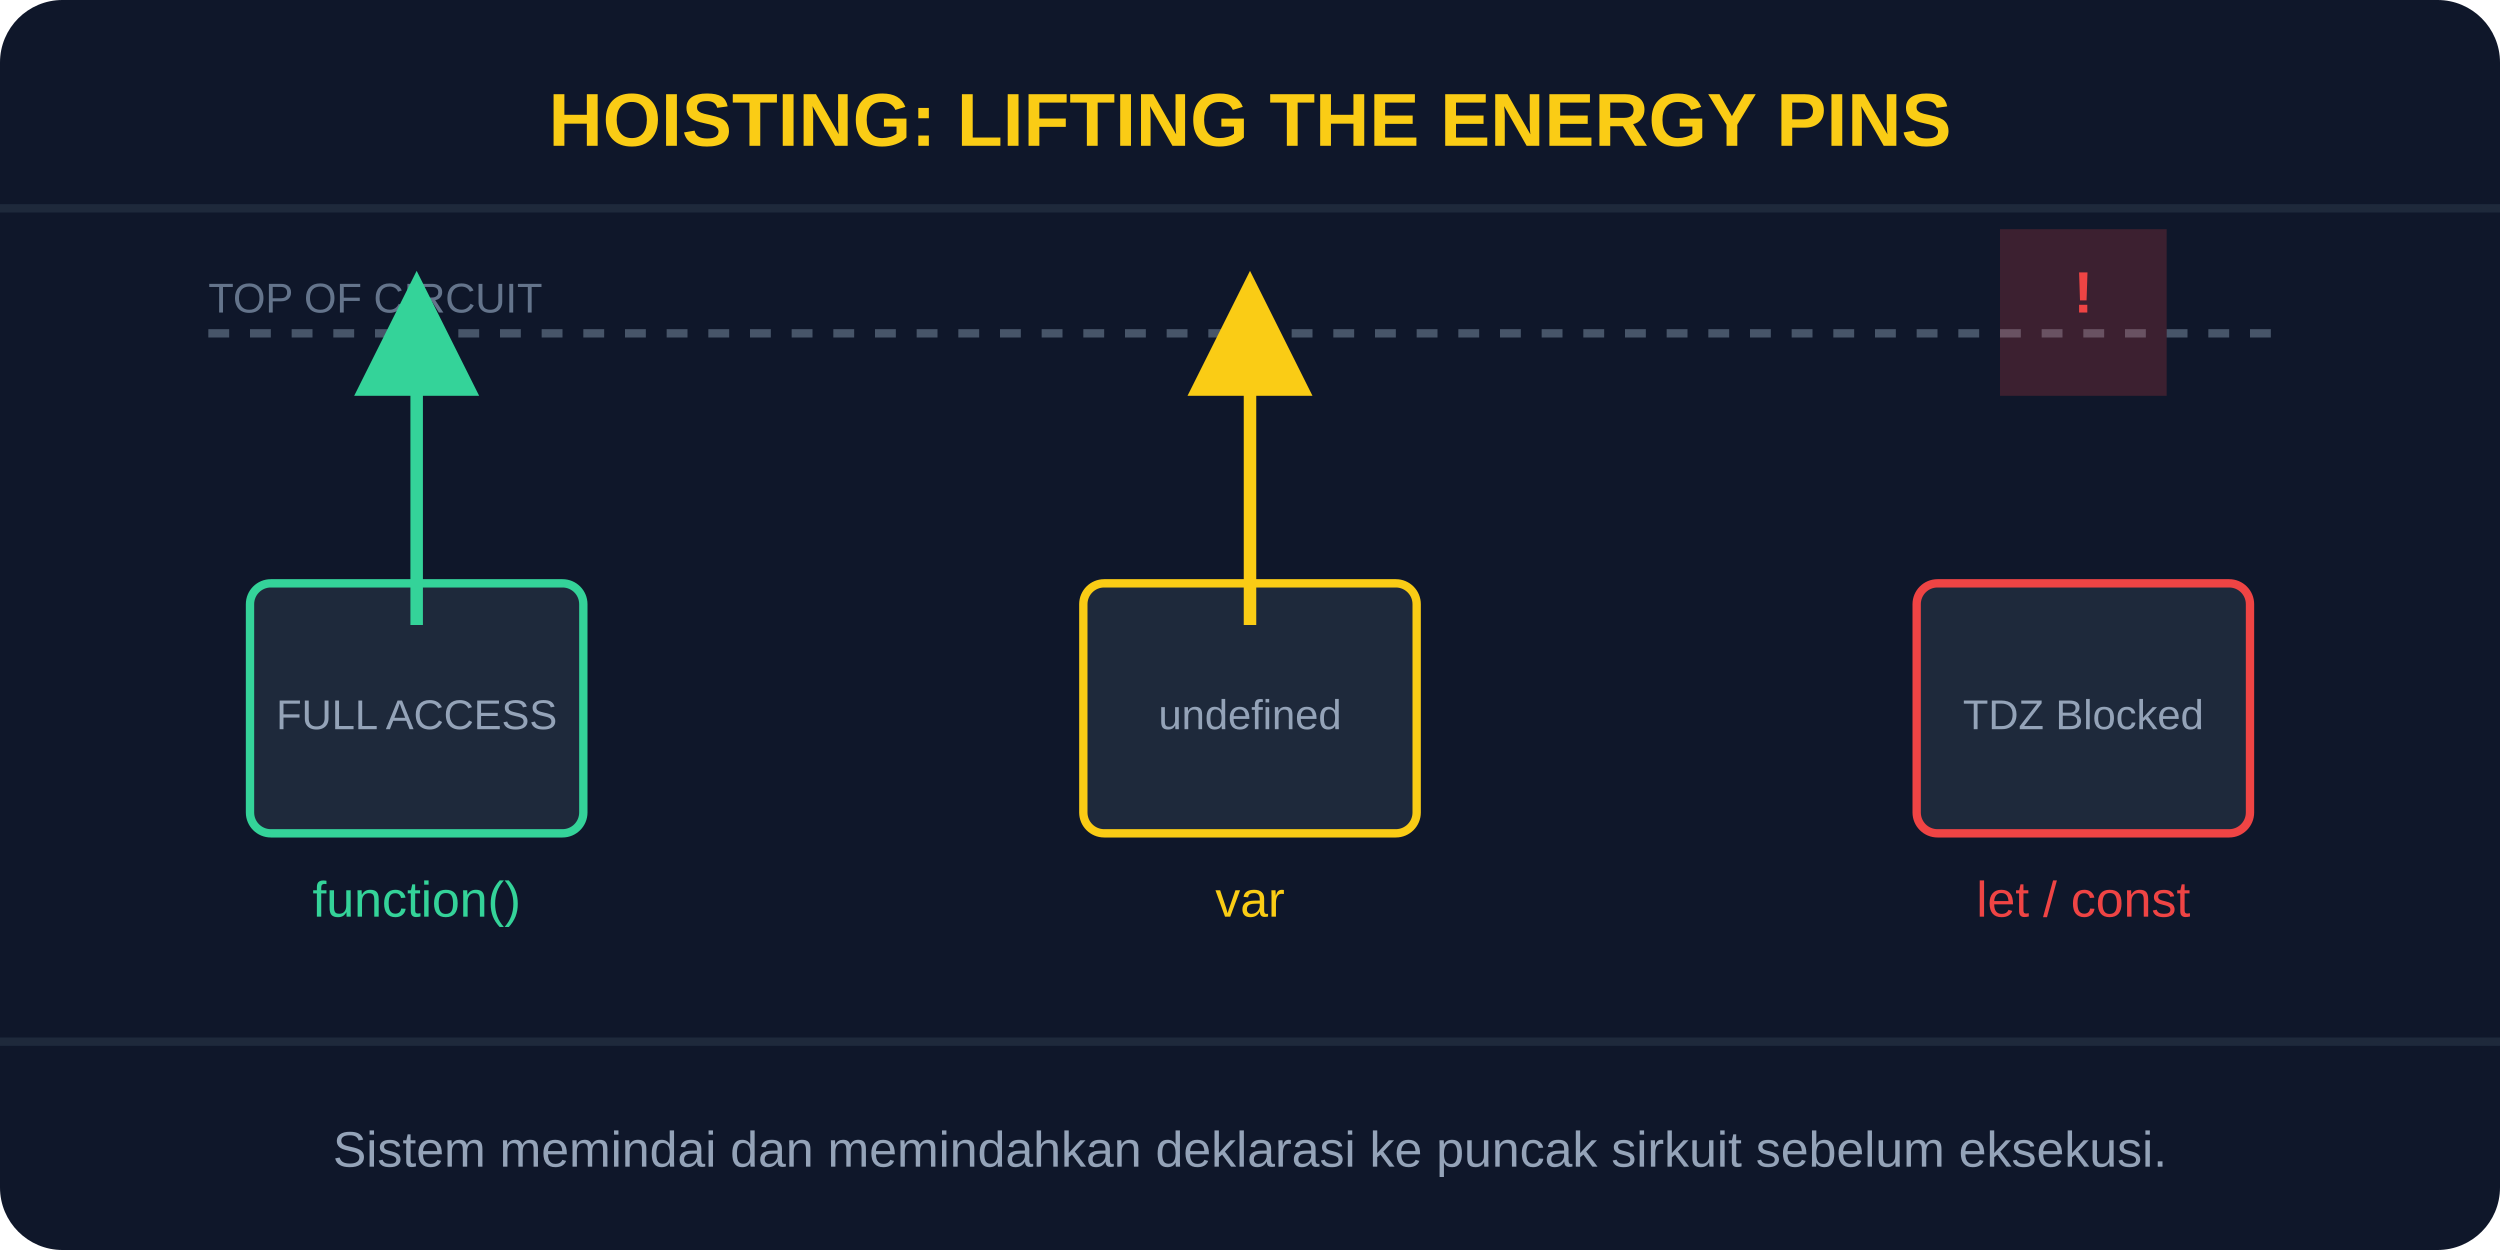
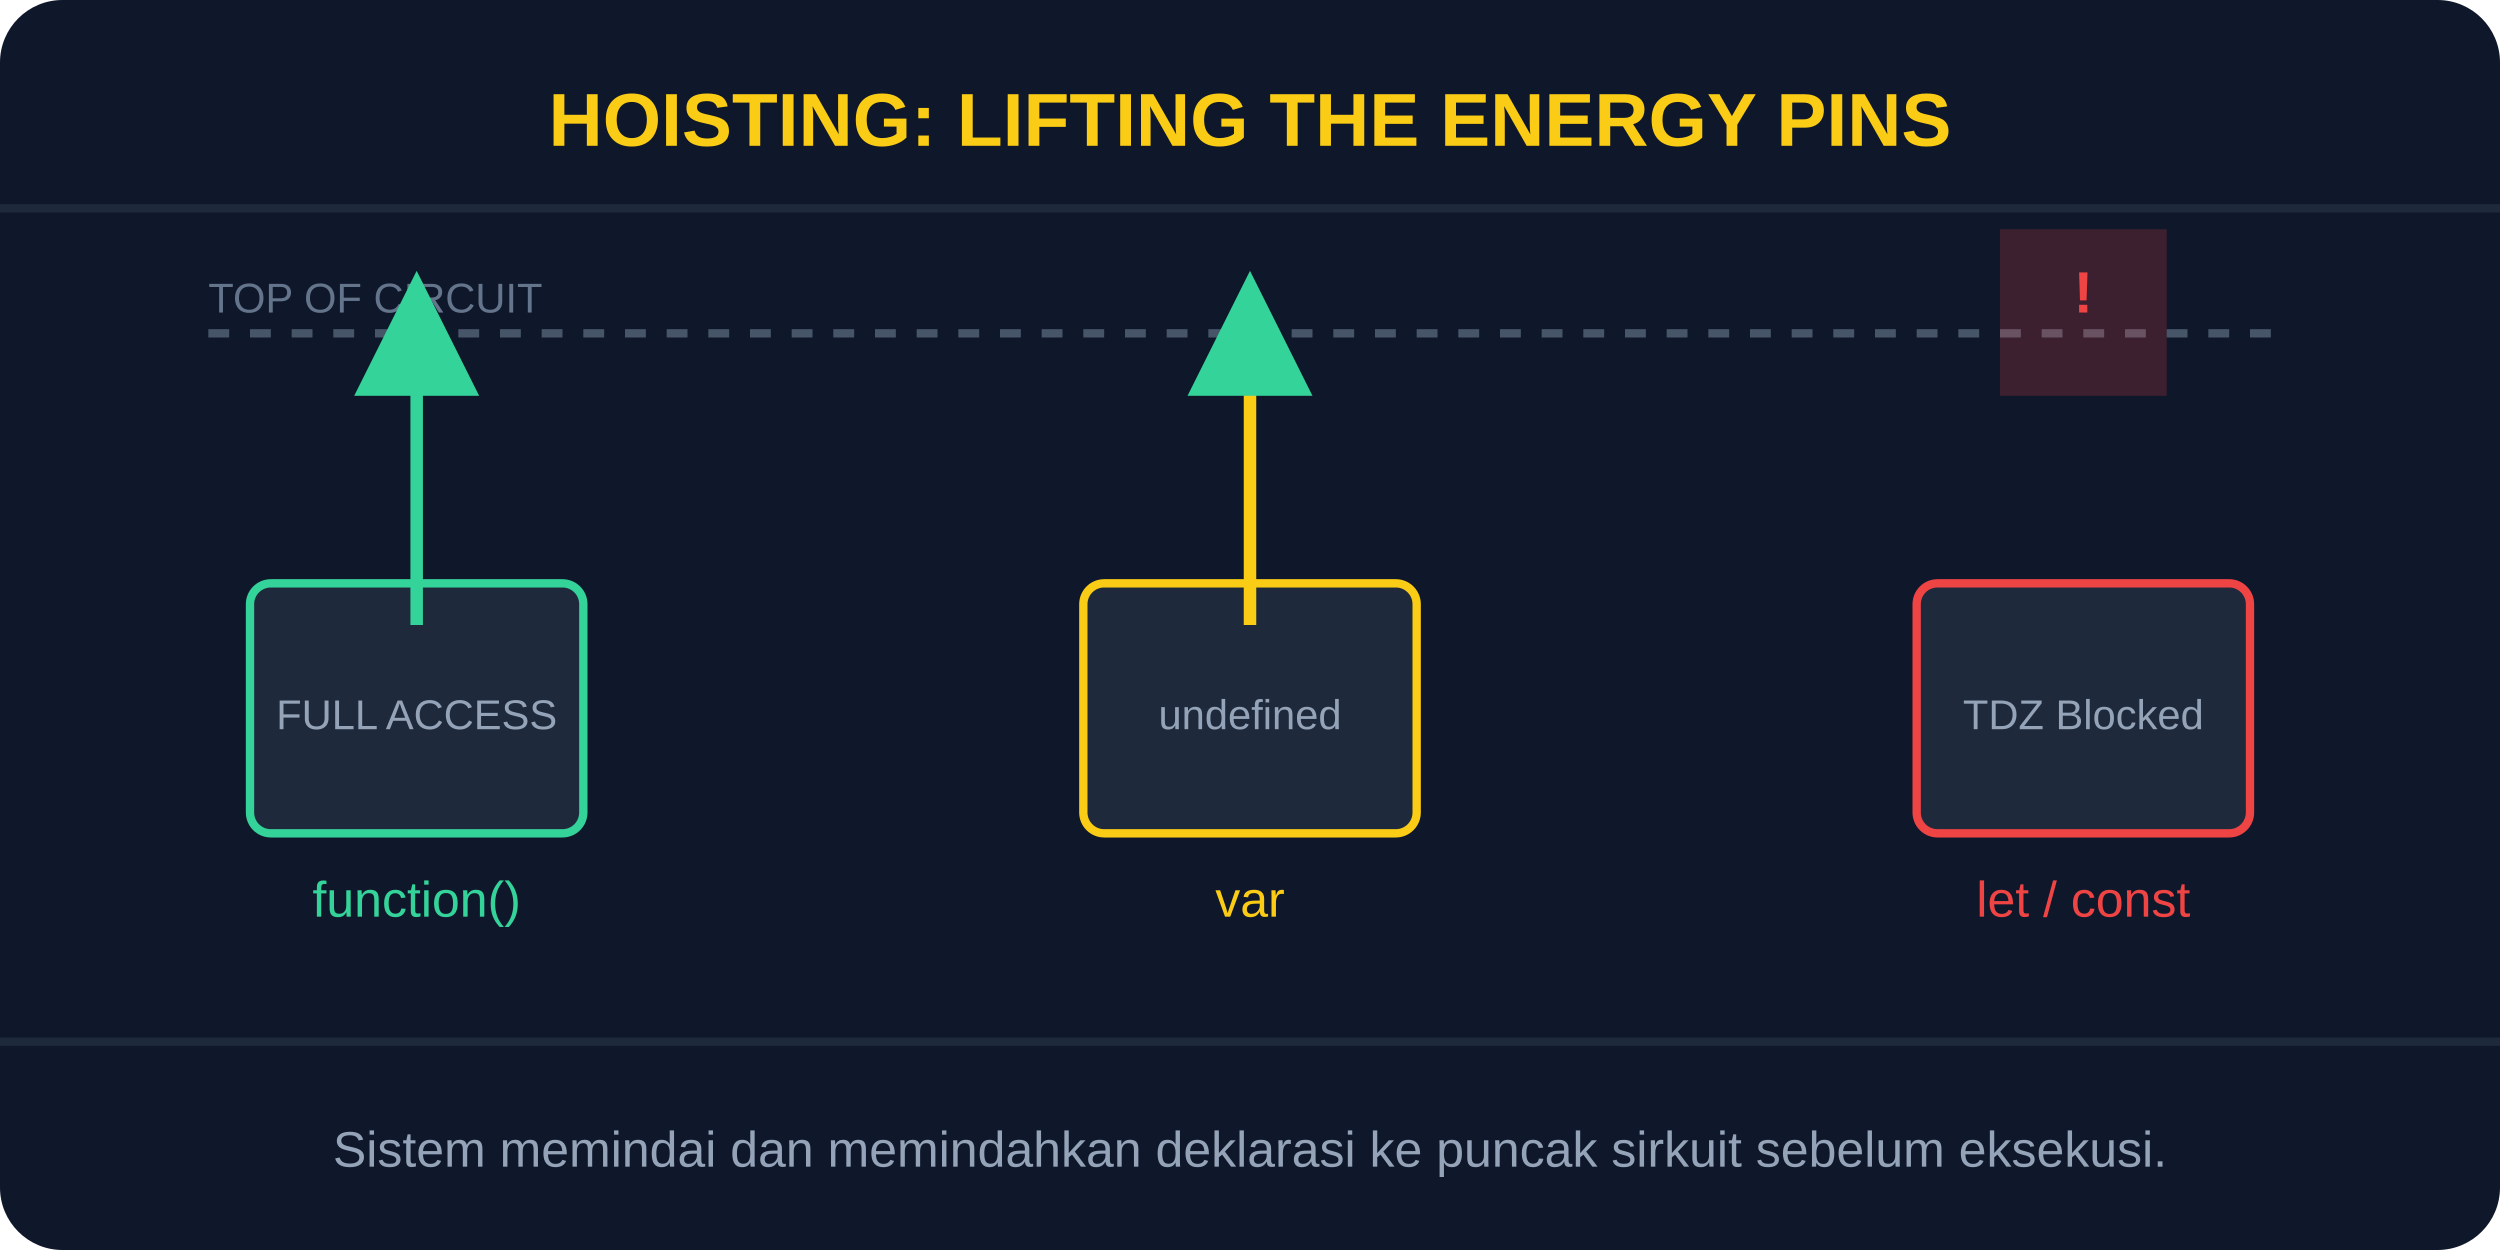
<svg xmlns="http://www.w3.org/2000/svg" width="600" height="300" viewBox="0 0 600 300">
  <rect width="600" height="300" fill="#0f172a" rx="15" />
  <path d="M 0 50 L 600 50 M 0 250 L 600 250" stroke="#1e293b" stroke-width="2" />
  <text x="300" y="35" font-family="Arial" font-size="18" font-weight="bold" fill="#facc15" text-anchor="middle">HOISTING: LIFTING THE ENERGY PINS</text>
  <line x1="50" y1="80" x2="550" y2="80" stroke="#475569" stroke-width="2" stroke-dasharray="5,5" />
  <text x="50" y="75" font-family="Arial" font-size="10" fill="#64748b">TOP OF CIRCUIT</text>
  <g transform="translate(100, 150)">
    <rect x="-40" y="-10" width="80" height="60" fill="#1e293b" stroke="#34d399" stroke-width="2" rx="5" />
    <path d="M 0 0 L 0 -70" stroke="#34d399" stroke-width="3" marker-end="url(#arrow)" />
    <text x="0" y="70" font-family="Arial" font-size="12" fill="#34d399" text-anchor="middle">function()</text>
    <text x="0" y="25" font-family="Arial" font-size="10" fill="#94a3b8" text-anchor="middle">FULL ACCESS</text>
  </g>
  <g transform="translate(300, 150)">
    <rect x="-40" y="-10" width="80" height="60" fill="#1e293b" stroke="#facc15" stroke-width="2" rx="5" />
    <path d="M 0 0 L 0 -70" stroke="#facc15" stroke-width="3" marker-end="url(#arrow)" />
    <text x="0" y="70" font-family="Arial" font-size="12" fill="#facc15" text-anchor="middle">var</text>
    <text x="0" y="25" font-family="Arial" font-size="10" fill="#94a3b8" text-anchor="middle">undefined</text>
  </g>
  <g transform="translate(500, 150)">
    <rect x="-40" y="-10" width="80" height="60" fill="#1e293b" stroke="#ef4444" stroke-width="2" rx="5" />
    <rect x="-20" y="-95" width="40" height="40" fill="#ef4444" opacity="0.2" />
    <text x="0" y="-75" font-family="Arial" font-size="14" fill="#ef4444" text-anchor="middle" font-weight="bold">!</text>
    <text x="0" y="70" font-family="Arial" font-size="12" fill="#ef4444" text-anchor="middle">let / const</text>
    <text x="0" y="25" font-family="Arial" font-size="10" fill="#94a3b8" text-anchor="middle">TDZ Blocked</text>
  </g>
  <text x="300" y="280" font-family="Arial" font-size="12" fill="#94a3b8" text-anchor="middle">Sistem memindai dan memindahkan deklarasi ke puncak sirkuit sebelum eksekusi.</text>
  <defs>
    <marker id="arrow" markerWidth="10" markerHeight="10" refX="5" refY="5" orient="auto">
-       <path d="M 0 0 L 10 5 L 0 10 Z" fill="context-stroke" />
+       <path d="M 0 0 L 10 5 L 0 10 Z" fill="#34d399" />
    </marker>
  </defs>
</svg>
